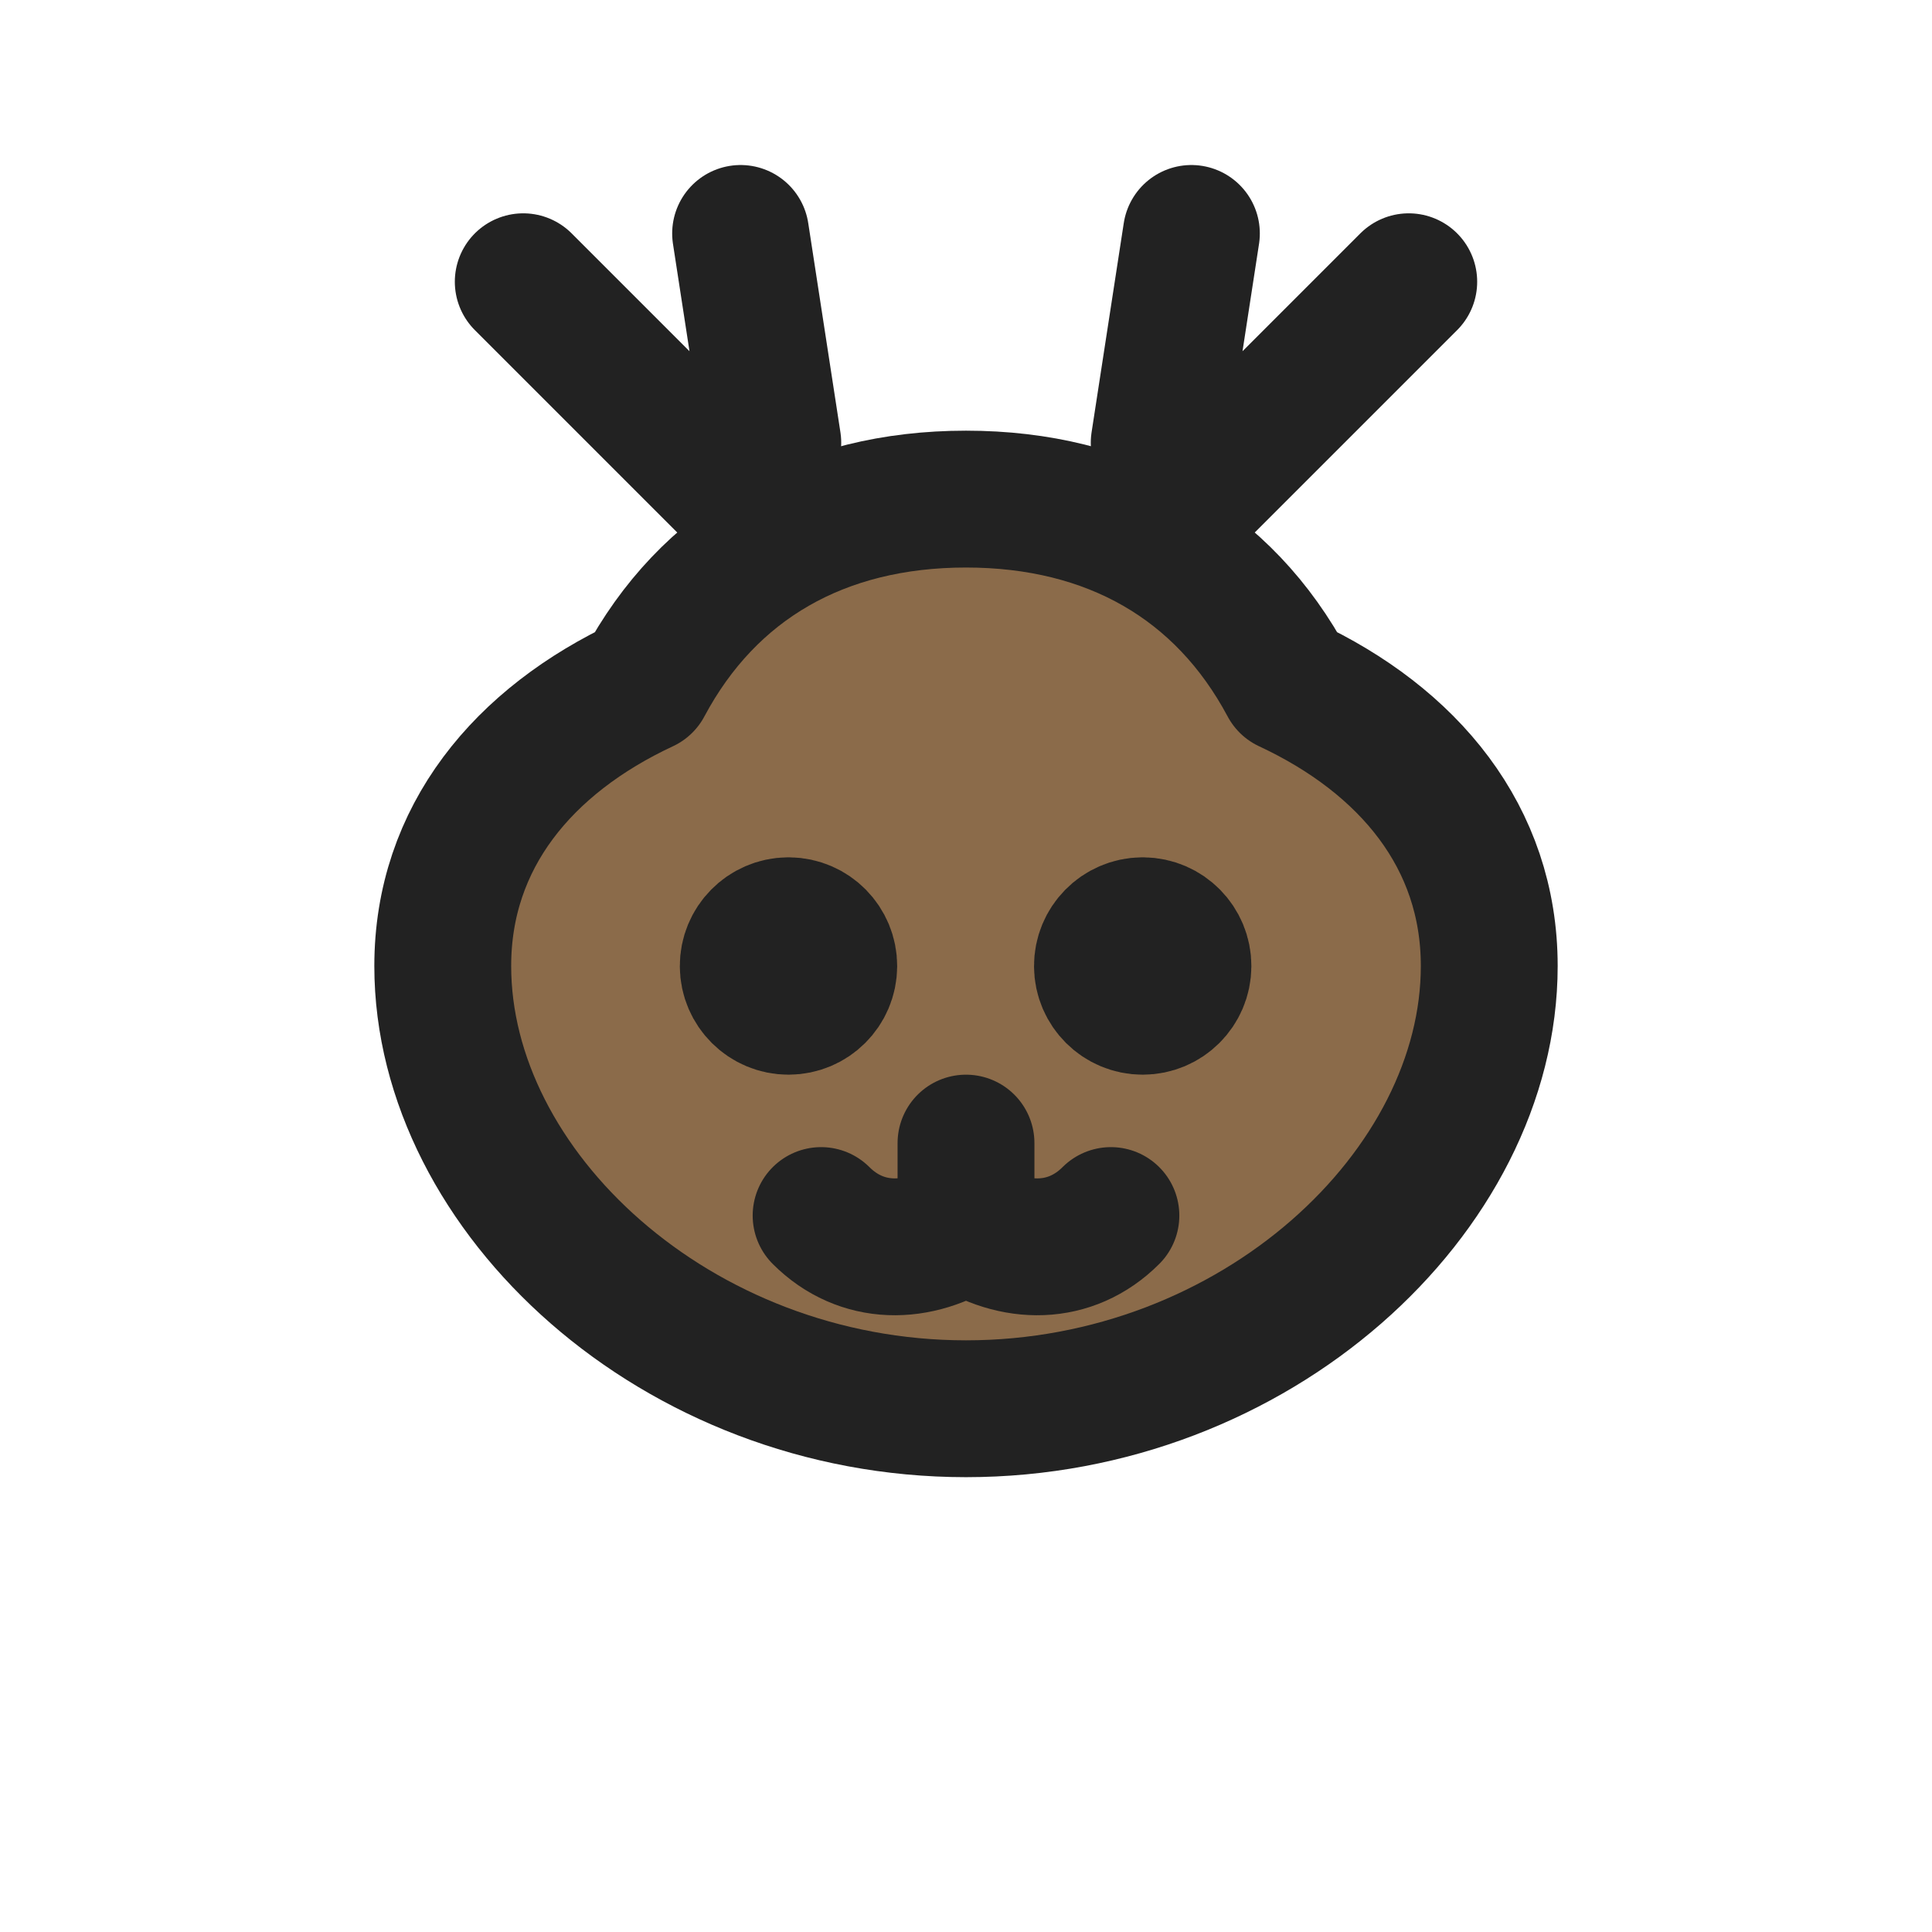
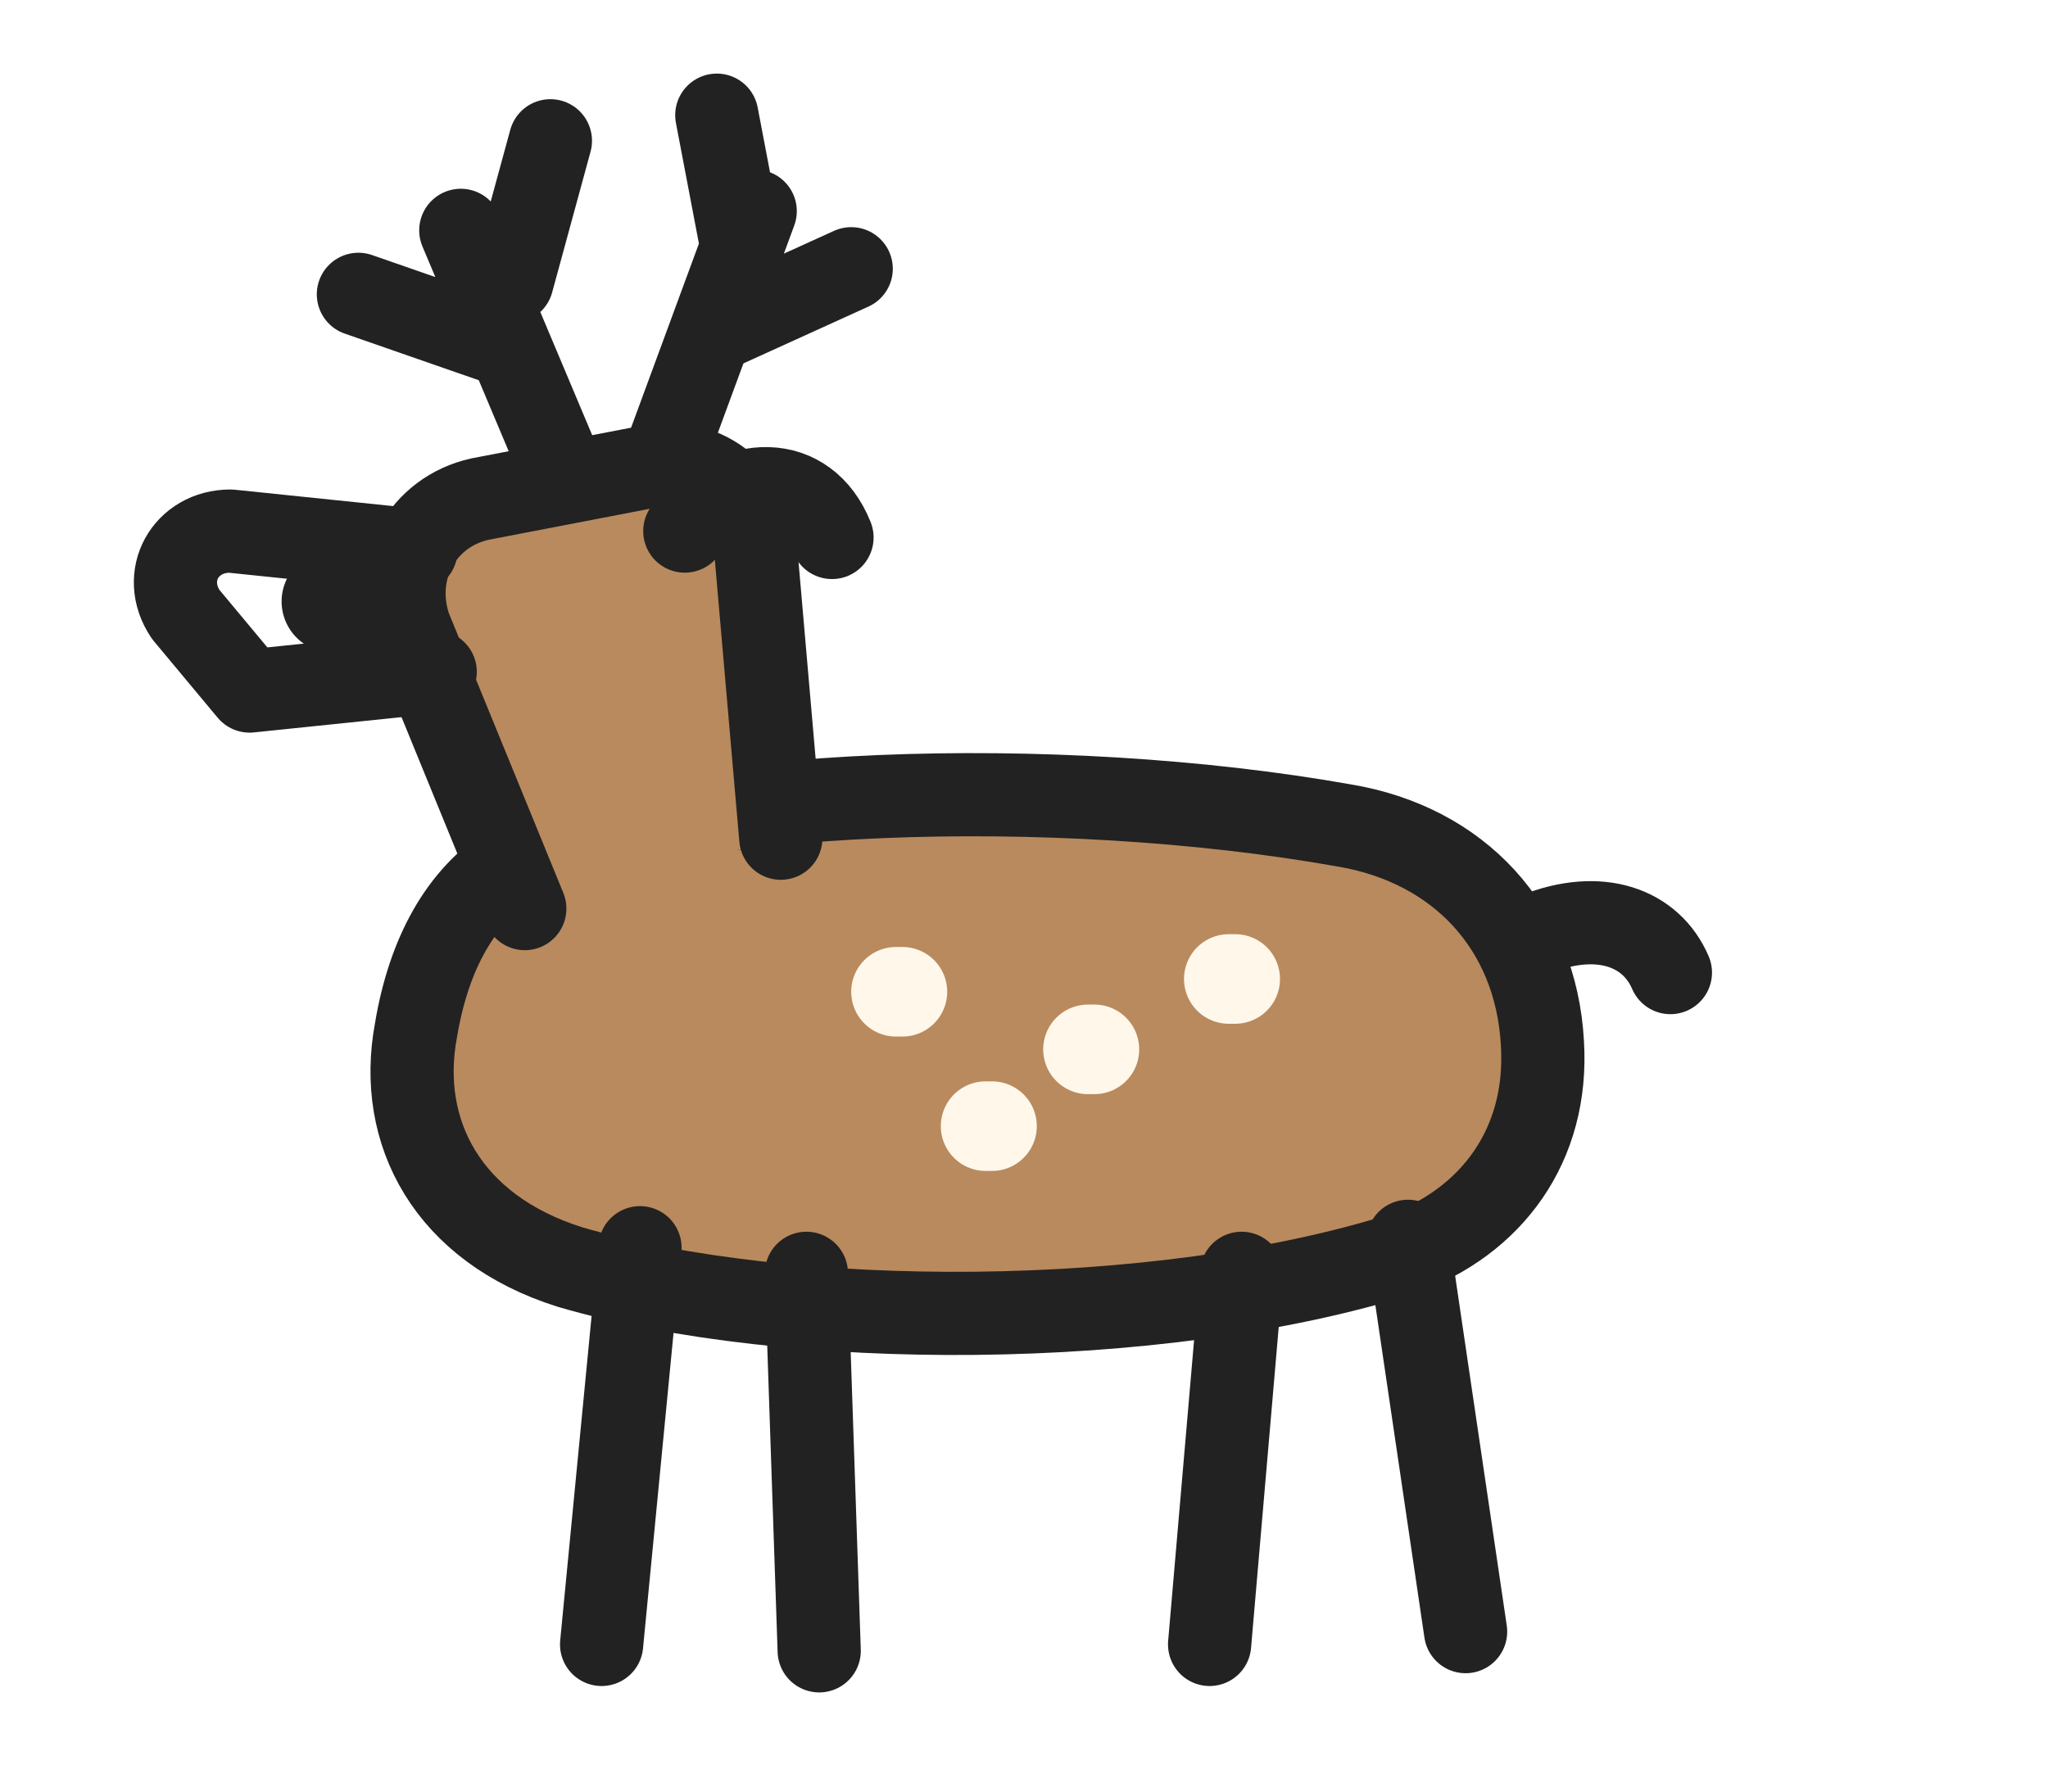
- <svg xmlns="http://www.w3.org/2000/svg" viewBox="0 0 24 24" fill="none" stroke="#222" stroke-width="1.7" stroke-linecap="round" stroke-linejoin="round">
-   <path d="M8 8.5C8.8 7 10.2 6.2 12 6.2s3.2 0.8 4 2.3c1.5 0.7 2.5 1.9 2.5 3.5 0 2.8-2.9 5.5-6.5 5.5s-6.5-2.7-6.5-5.5c0-1.6 1-2.8 2.5-3.5z" fill="#8B6B4A" />
-   <path d="M9 6L6.5 3.5M9.6 5.5l-0.4-2.6M15 6l2.5-2.5M14.4 5.5l0.4-2.6" />
-   <path d="M9.8 11.5a0.5 0.5 0 1 1 -0.01 0zM14.2 11.5a0.5 0.5 0 1 1 -0.01 0z" fill="#222" />
-   <path d="M12 14.2v1M12 15.2c-0.6 0.4-1.3 0.4-1.8-0.1M12 15.2c0.6 0.4 1.3 0.4 1.8-0.1" />
+ <svg xmlns="http://www.w3.org/2000/svg" viewBox="0 0 32 28" fill="none" stroke="#222" stroke-width="1.3" stroke-linecap="round" stroke-linejoin="round">
+   <path d="M8 13.5c2.5-1.2 8.5-1.4 13-0.6 1.8 0.3 3 1.6 3.1 3.4 0.1 1.6-0.8 2.8-2.2 3.3-3.8 1.2-9.6 1.2-13 0.2-1.9-0.6-2.7-2.1-2.4-3.7 0.2-1.2 0.7-2.1 1.5-2.6z" fill="#B98A5E" />
+   <path d="M8.2 14.2L6.4 9.8c-0.3-0.9 0.2-1.8 1.1-2l2.6-0.5c0.9-0.2 1.6 0.4 1.7 1.2l0.4 4.6" fill="#B98A5E" />
+   <path d="M6.5 8.6L3.6 8.3c-0.7 0-1.1 0.7-0.7 1.3l1 1.2 2.9-0.3" />
+   <path d="M8.8 7.4L7.2 3.6M7.9 5.4L5.6 4.6M8 4.4L8.6 2.2M10.4 7.1l1.4-3.8M11.1 5.2l2.2-1M11.6 3.9l-0.4-2.1" />
+   <path d="M10.7 8.3c0.8-0.9 1.9-0.9 2.3 0.1" />
+   <path d="M5.2 9.4h0.1" stroke-width="1.6" />
+   <path d="M10 19.5l-0.6 6.2M12.6 19.9l0.2 5.9M19.4 19.9l-0.5 5.8M22 19.4l0.9 6.1" />
+   <path d="M24 14.6c1-0.4 1.8-0.1 2.1 0.6" />
+   <path d="M14 15.5h0.1M17 16.4h0.1M15.4 17.6h0.1M19.2 15.3h0.1" stroke="#FFF7EA" stroke-width="1.4" />
</svg>
